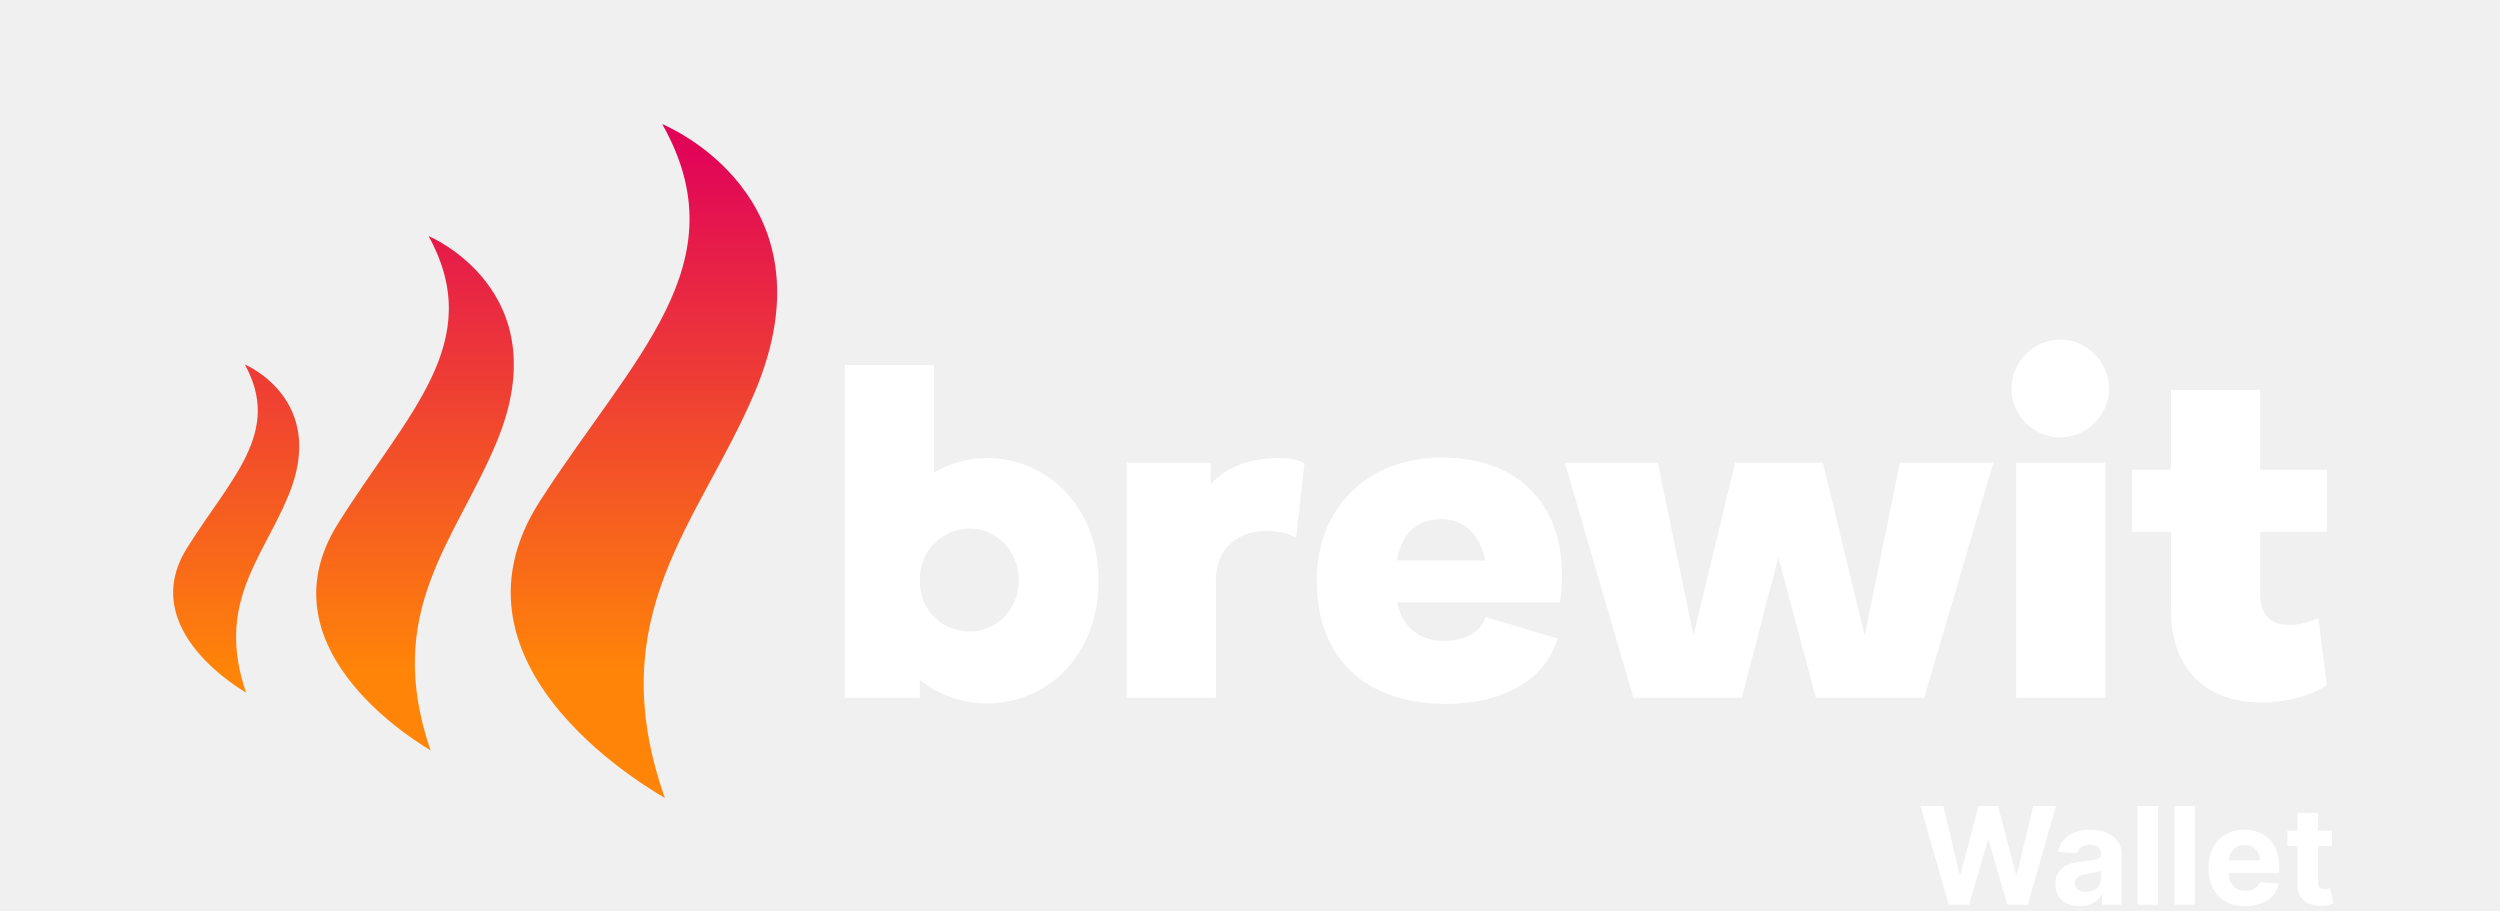
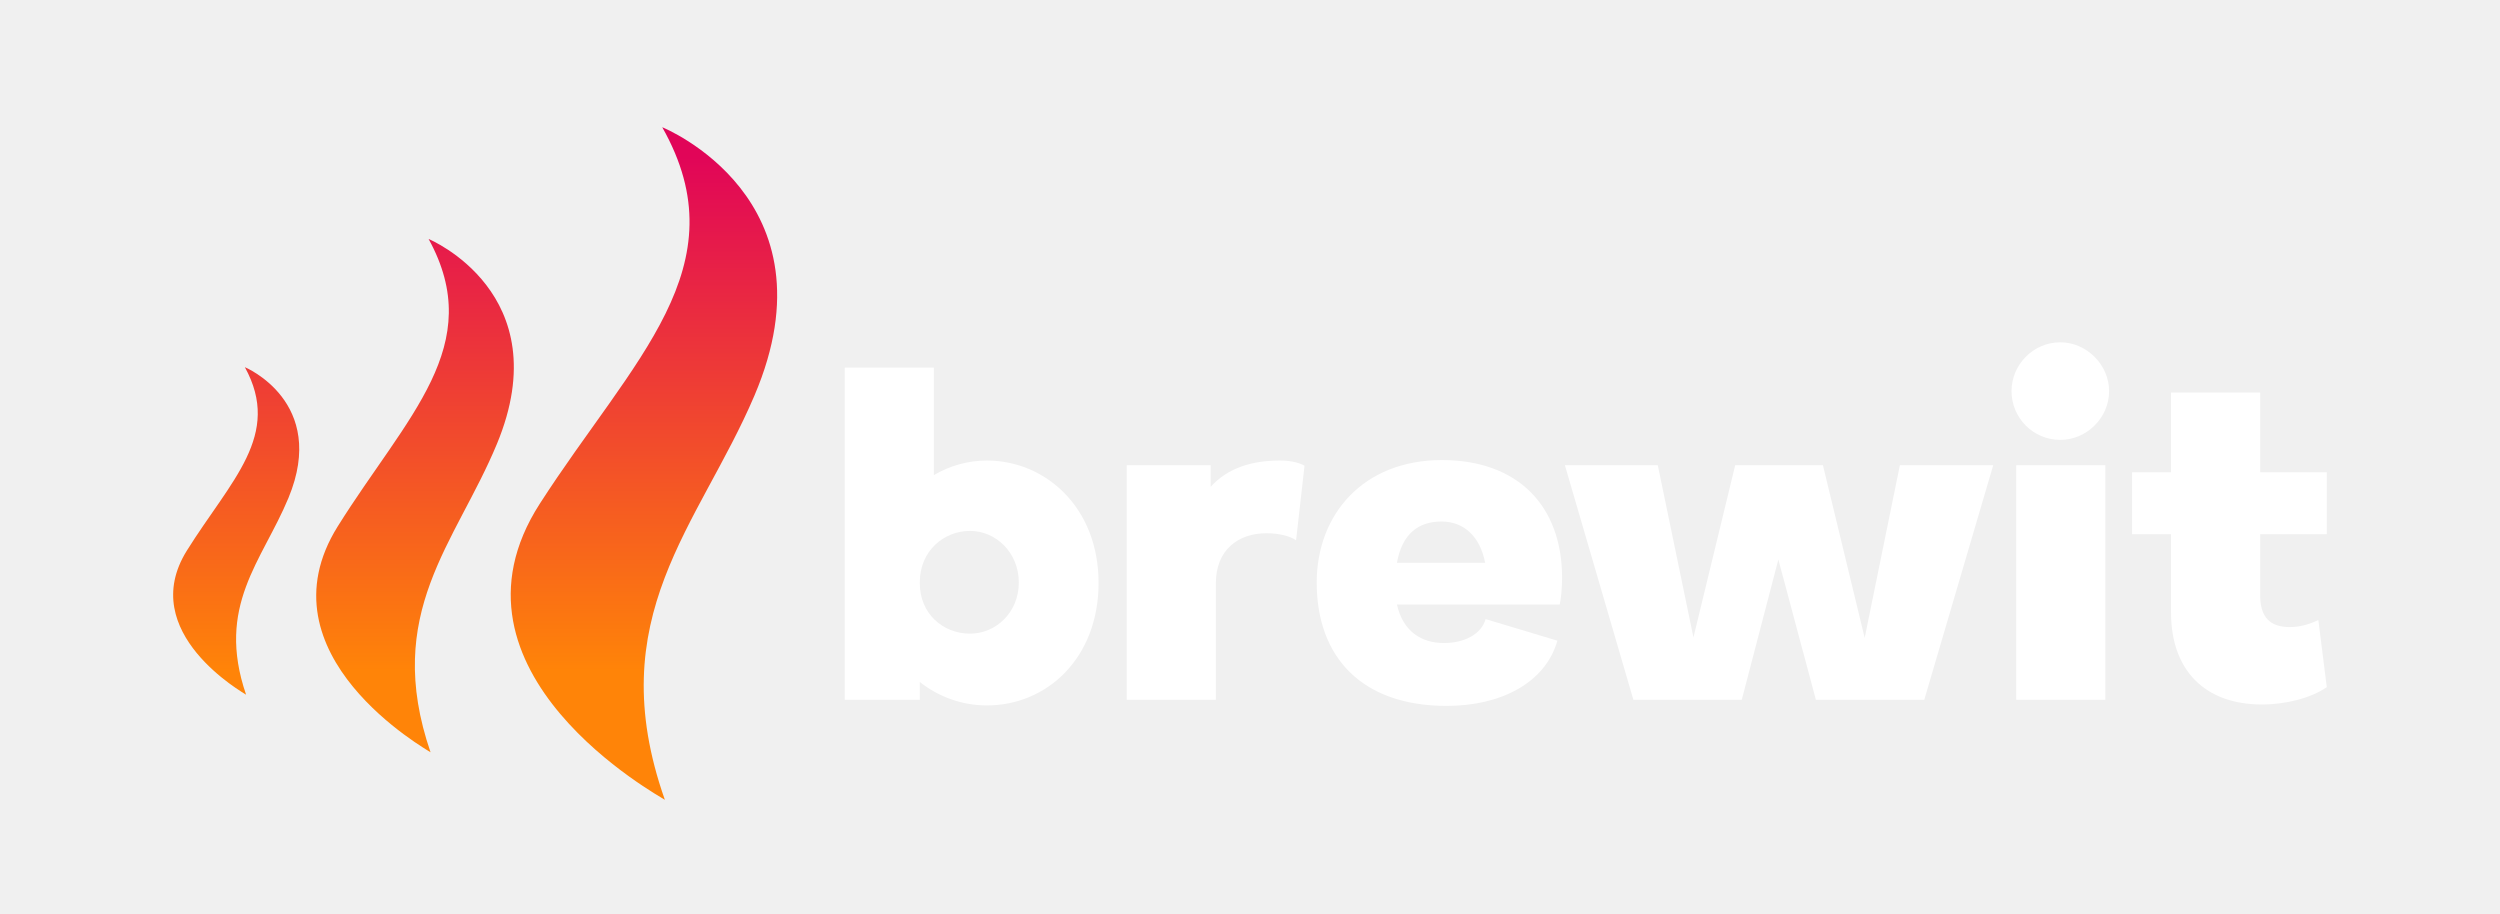
- <svg xmlns="http://www.w3.org/2000/svg" width="829" height="302" viewBox="0 0 829 302" fill="none">
-   <g clip-path="url(#clip0_6033_1277)">
-     <mask id="mask0_6033_1277" style="mask-type:luminance" maskUnits="userSpaceOnUse" x="0" y="0" width="829" height="302">
-       <path d="M0 2.33496e-05H829V302H0V2.33496e-05Z" fill="white" />
-     </mask>
-     <g mask="url(#mask0_6033_1277)">
-       <path d="M321.658 209.406C330.214 209.406 337.838 202.392 337.838 192.416C337.838 182.44 330.214 175.27 321.658 175.27C312.946 175.27 305.012 181.973 305.012 192.26V192.727C305.012 202.703 312.635 209.406 321.658 209.406ZM309.679 121.026V156.721C314.968 153.603 321.036 151.889 327.258 151.889C346.394 151.889 364.285 167.165 364.285 192.571C364.285 217.512 347.172 233.254 327.258 233.254C318.858 233.254 311.08 230.292 305.012 225.46V231.383H280.12V121.026H309.679Z" fill="white" />
-     </g>
-     <mask id="mask1_6033_1277" style="mask-type:luminance" maskUnits="userSpaceOnUse" x="0" y="0" width="829" height="302">
-       <path d="M0 2.33496e-05H829V302H0V2.33496e-05Z" fill="white" />
-     </mask>
-     <g mask="url(#mask1_6033_1277)">
-       <path d="M432.579 153.604L429.779 178.388C427.757 176.985 424.179 176.05 419.978 176.05C410.644 176.05 403.176 181.505 403.176 192.728V231.384H373.618V153.447H401.465V160.618C407.221 154.227 415.311 151.889 424.489 151.889C428.534 151.889 431.179 152.824 432.579 153.604Z" fill="white" />
-     </g>
-     <mask id="mask2_6033_1277" style="mask-type:luminance" maskUnits="userSpaceOnUse" x="0" y="0" width="829" height="302">
-       <path d="M0 -7.16799e-06H829V302H0V-7.16799e-06Z" fill="white" />
-     </mask>
-     <g mask="url(#mask2_6033_1277)">
-       <path d="M492.475 185.869C490.763 176.985 485.318 172.152 478.006 172.152C470.383 172.152 464.938 176.205 463.226 185.869H492.475ZM436.624 192.416C436.624 169.815 452.026 151.734 478.161 151.734C503.209 151.734 517.988 166.853 517.988 190.857C517.988 193.818 517.677 197.716 517.21 199.742H463.226C465.25 208.782 471.472 212.523 478.784 212.523C485.63 212.523 491.23 209.562 492.631 204.574L516.432 211.744C512.388 225.928 497.453 233.41 479.717 233.41C451.871 233.41 436.624 217.512 436.624 192.416Z" fill="white" />
-     </g>
-     <mask id="mask3_6033_1277" style="mask-type:luminance" maskUnits="userSpaceOnUse" x="0" y="0" width="829" height="302">
-       <path d="M0 -7.16799e-06H829V302H0V-7.16799e-06Z" fill="white" />
-     </mask>
-     <g mask="url(#mask3_6033_1277)">
-       <path d="M618.329 210.808L629.997 153.448H660.956L638.087 231.383H602.15L589.704 184.778L577.57 231.383H541.633L518.919 153.448H549.722L561.546 210.652L575.391 153.448H604.483L618.329 210.808Z" fill="white" />
-     </g>
-     <mask id="mask4_6033_1277" style="mask-type:luminance" maskUnits="userSpaceOnUse" x="0" y="0" width="829" height="302">
-       <path d="M0 -7.16799e-06H829V302H0V-7.16799e-06Z" fill="white" />
-     </mask>
-     <g mask="url(#mask4_6033_1277)">
-       <path d="M668.578 153.448H698.136V231.383H668.578V153.448ZM667.022 128.82C667.022 120.092 674.178 112.61 683.201 112.61C691.913 112.61 699.38 120.092 699.38 128.82C699.38 137.705 691.913 145.031 683.201 145.031C674.178 145.031 667.022 137.705 667.022 128.82Z" fill="white" />
-     </g>
-     <mask id="mask5_6033_1277" style="mask-type:luminance" maskUnits="userSpaceOnUse" x="0" y="0" width="829" height="302">
-       <path d="M0 -7.16799e-06H829V302H0V-7.16799e-06Z" fill="white" />
-     </mask>
-     <g mask="url(#mask5_6033_1277)">
-       <path d="M759.274 207.224C763.474 207.224 766.742 205.821 768.763 204.886L771.564 227.175C766.43 230.76 758.029 232.942 750.095 232.942C730.96 232.942 719.914 221.408 719.914 202.392V176.361H707.001V155.786H719.914V129.288H749.472V155.786H771.564V176.361H749.472V196.624C749.472 203.95 752.739 207.224 759.274 207.224Z" fill="white" />
-     </g>
-     <path d="M179.005 166.226C142.949 222.333 219.461 263.772 220.47 264.622C199.083 203.835 231.731 173.62 250.151 130.366C278.085 64.768 219.598 41.154 219.598 41.154C245.786 87.509 209.853 118.224 179.005 166.226ZM112.015 173.732C85.272 216.553 142.019 248.18 142.768 248.829C126.906 202.435 151.121 179.375 164.781 146.364C185.5 96.299 142.121 78.275 142.121 78.275C161.545 113.654 134.894 137.096 112.015 173.732ZM61.985 181.779C44.922 209.102 81.129 229.28 81.607 229.695C71.487 200.094 86.937 185.381 95.653 164.318C108.872 132.374 81.194 120.874 81.194 120.874C93.588 143.447 76.583 158.405 61.985 181.779Z" fill="url(#paint0_linear_6033_1277)" />
-     <path d="M646.211 300L636.847 267.273H644.406L649.823 290.012H650.094L656.071 267.273H662.543L668.504 290.06H668.791L674.208 267.273H681.767L672.403 300H665.659L659.427 278.603H659.171L652.955 300H646.211ZM689.705 300.463C688.139 300.463 686.744 300.192 685.518 299.648C684.293 299.094 683.324 298.279 682.61 297.203C681.907 296.117 681.555 294.764 681.555 293.145C681.555 291.781 681.806 290.636 682.306 289.709C682.807 288.782 683.489 288.036 684.352 287.472C685.215 286.907 686.195 286.481 687.292 286.193C688.4 285.906 689.561 285.703 690.776 285.586C692.203 285.437 693.354 285.298 694.228 285.17C695.101 285.032 695.735 284.83 696.129 284.563C696.523 284.297 696.72 283.903 696.72 283.381V283.285C696.72 282.273 696.401 281.49 695.762 280.936C695.133 280.382 694.238 280.105 693.077 280.105C691.852 280.105 690.877 280.376 690.153 280.92C689.428 281.452 688.949 282.124 688.714 282.933L682.418 282.422C682.738 280.93 683.366 279.641 684.304 278.555C685.241 277.457 686.451 276.616 687.931 276.03C689.423 275.433 691.149 275.135 693.109 275.135C694.473 275.135 695.778 275.295 697.024 275.614C698.281 275.934 699.394 276.429 700.364 277.1C701.344 277.772 702.116 278.635 702.681 279.689C703.246 280.733 703.528 281.985 703.528 283.445V300H697.072V296.596H696.88C696.486 297.363 695.959 298.04 695.298 298.626C694.638 299.201 693.844 299.654 692.917 299.984C691.99 300.304 690.92 300.463 689.705 300.463ZM691.655 295.765C692.656 295.765 693.54 295.568 694.307 295.174C695.074 294.769 695.676 294.226 696.113 293.544C696.55 292.862 696.768 292.09 696.768 291.227V288.622C696.555 288.761 696.262 288.888 695.889 289.006C695.527 289.112 695.117 289.213 694.659 289.309C694.201 289.395 693.743 289.474 693.285 289.549C692.827 289.613 692.411 289.672 692.038 289.725C691.239 289.842 690.541 290.028 689.945 290.284C689.348 290.54 688.885 290.886 688.555 291.323C688.224 291.749 688.059 292.282 688.059 292.921C688.059 293.848 688.395 294.556 689.066 295.046C689.748 295.526 690.611 295.765 691.655 295.765ZM715.617 267.273V300H708.809V267.273H715.617ZM727.878 267.273V300H721.07V267.273H727.878ZM744.517 300.479C741.992 300.479 739.819 299.968 737.997 298.945C736.186 297.912 734.79 296.452 733.81 294.567C732.83 292.67 732.34 290.428 732.34 287.839C732.34 285.314 732.83 283.098 733.81 281.191C734.79 279.284 736.17 277.798 737.949 276.733C739.739 275.668 741.838 275.135 744.245 275.135C745.865 275.135 747.372 275.396 748.768 275.918C750.174 276.429 751.399 277.202 752.443 278.235C753.498 279.268 754.318 280.568 754.904 282.134C755.49 283.69 755.783 285.511 755.783 287.599V289.469H735.057V285.25H749.375C749.375 284.27 749.162 283.402 748.736 282.646C748.31 281.889 747.718 281.298 746.962 280.872C746.216 280.435 745.348 280.217 744.357 280.217C743.324 280.217 742.408 280.456 741.609 280.936C740.82 281.404 740.202 282.038 739.755 282.837C739.307 283.626 739.078 284.505 739.068 285.474V289.485C739.068 290.7 739.291 291.749 739.739 292.633C740.197 293.517 740.842 294.199 741.672 294.679C742.503 295.158 743.489 295.398 744.629 295.398C745.385 295.398 746.078 295.291 746.706 295.078C747.335 294.865 747.873 294.545 748.32 294.119C748.768 293.693 749.109 293.171 749.343 292.553L755.639 292.969C755.32 294.482 754.664 295.803 753.674 296.932C752.693 298.05 751.426 298.924 749.87 299.553C748.326 300.17 746.541 300.479 744.517 300.479ZM773.281 275.455V280.568H758.5V275.455H773.281ZM761.855 269.574H768.663V292.457C768.663 293.086 768.759 293.576 768.951 293.928C769.142 294.268 769.409 294.508 769.75 294.647C770.101 294.785 770.506 294.854 770.964 294.854C771.284 294.854 771.603 294.828 771.923 294.775C772.242 294.711 772.487 294.663 772.658 294.631L773.729 299.696C773.388 299.803 772.908 299.925 772.29 300.064C771.672 300.213 770.921 300.304 770.037 300.336C768.397 300.4 766.958 300.181 765.723 299.68C764.497 299.18 763.544 298.402 762.862 297.347C762.18 296.293 761.845 294.961 761.855 293.352V269.574Z" fill="white" />
+ <svg xmlns="http://www.w3.org/2000/svg" width="651" height="238" viewBox="0 0 651 238" fill="none">
+   <mask id="mask0_6040_4" style="mask-type:luminance" maskUnits="userSpaceOnUse" x="0" y="0" width="651" height="238">
+     <path d="M0 0.875H651V237.575H0V0.875Z" fill="white" />
+   </mask>
+   <g mask="url(#mask0_6040_4)">
+     <path d="M252.593 165.002C259.312 165.002 265.299 159.504 265.299 151.686C265.299 143.867 259.312 138.247 252.593 138.247C245.751 138.247 239.521 143.501 239.521 151.563V151.93C239.521 159.748 245.507 165.002 252.593 165.002ZM243.186 95.732V123.709C247.34 121.265 252.104 119.922 256.991 119.922C272.017 119.922 286.067 131.895 286.067 151.807C286.067 171.355 272.628 183.693 256.991 183.693C250.394 183.693 244.286 181.372 239.521 177.585V182.227H219.974V95.732H243.186Z" fill="white" />
  </g>
+   <mask id="mask1_6040_4" style="mask-type:luminance" maskUnits="userSpaceOnUse" x="0" y="0" width="651" height="238">
+     <path d="M0 0.875H651V237.575H0V0.875Z" fill="white" />
+   </mask>
+   <g mask="url(#mask1_6040_4)">
+     <path d="M339.698 121.266L337.499 140.691C335.91 139.591 333.101 138.858 329.802 138.858C322.472 138.858 316.608 143.134 316.608 151.93V182.227H293.396V121.143H315.264V126.763C319.784 121.754 326.137 119.922 333.344 119.922C336.521 119.922 338.598 120.655 339.698 121.266Z" fill="white" />
+   </g>
+   <mask id="mask2_6040_4" style="mask-type:luminance" maskUnits="userSpaceOnUse" x="0" y="0" width="651" height="238">
+     <path d="M0 0.875H651V237.575H0V0.875Z" fill="white" />
+   </mask>
+   <g mask="url(#mask2_6040_4)">
+     <path d="M386.732 146.554C385.388 139.591 381.113 135.804 375.37 135.804C369.384 135.804 365.108 138.98 363.764 146.554H386.732ZM342.874 151.686C342.874 133.971 354.968 119.8 375.492 119.8C395.161 119.8 406.767 131.65 406.767 150.464C406.767 152.785 406.523 155.839 406.157 157.428H363.764C365.353 164.513 370.239 167.445 375.981 167.445C381.357 167.445 385.755 165.124 386.855 161.215L405.546 166.834C402.37 177.951 390.641 183.816 376.714 183.816C354.847 183.816 342.874 171.355 342.874 151.686Z" fill="white" />
+   </g>
+   <mask id="mask3_6040_4" style="mask-type:luminance" maskUnits="userSpaceOnUse" x="0" y="0" width="651" height="238">
+     <path d="M0 0.875H651V237.575H0V0.875Z" fill="white" />
+   </mask>
+   <g mask="url(#mask3_6040_4)">
+     <path d="M485.564 166.101L494.727 121.144H519.038L501.079 182.227H472.858L463.085 145.7L453.556 182.227H425.335L407.499 121.144H431.688L440.973 165.979L451.845 121.144H474.691L485.564 166.101Z" fill="white" />
+   </g>
+   <mask id="mask4_6040_4" style="mask-type:luminance" maskUnits="userSpaceOnUse" x="0" y="0" width="651" height="238">
+     <path d="M0 0.875H651V237.575H0V0.875Z" fill="white" />
+   </mask>
+   <g mask="url(#mask4_6040_4)">
+     <path d="M525.023 121.143H548.235V182.227H525.023V121.143ZM523.801 101.841C523.801 95 529.421 89.136 536.507 89.136C543.348 89.136 549.212 95 549.212 101.841C549.212 108.805 543.348 114.546 536.507 114.546C529.421 114.546 523.801 108.805 523.801 101.841Z" fill="white" />
+   </g>
+   <mask id="mask5_6040_4" style="mask-type:luminance" maskUnits="userSpaceOnUse" x="0" y="0" width="651" height="238">
+     <path d="M0 0.875H651V237.575H0V0.875Z" fill="white" />
+   </mask>
+   <g mask="url(#mask5_6040_4)">
+     <path d="M596.245 163.292C599.544 163.292 602.11 162.192 603.697 161.459L605.896 178.929C601.865 181.739 595.267 183.448 589.037 183.448C574.01 183.448 565.337 174.409 565.337 159.504V139.102H555.197V122.976H565.337V102.208H588.548V122.976H605.896V139.102H588.548V154.984C588.548 160.726 591.114 163.292 596.245 163.292Z" fill="white" />
+   </g>
+   <path d="M140.57 131.158C112.255 175.134 172.339 207.612 173.132 208.278C156.336 160.635 181.974 136.954 196.439 103.053C218.376 51.639 172.446 33.13 172.446 33.13C193.012 69.462 164.794 93.536 140.57 131.158ZM87.963 137.042C66.963 170.604 111.525 195.392 112.114 195.9C99.657 159.538 118.672 141.464 129.4 115.591C145.67 76.352 111.606 62.225 111.606 62.225C126.859 89.954 105.93 108.328 87.963 137.042ZM48.676 143.349C35.276 164.763 63.709 180.579 64.085 180.904C56.137 157.704 68.27 146.172 75.115 129.663C85.496 104.627 63.761 95.613 63.761 95.613C73.493 113.305 60.139 125.029 48.676 143.349Z" fill="url(#paint0_linear_6040_4)" />
  <defs>
-     <linearGradient id="paint0_linear_6033_1277" x1="157.563" y1="51.011" x2="157.563" y2="221.954" gradientUnits="userSpaceOnUse">
+     <linearGradient id="paint0_linear_6040_4" x1="123.732" y1="40.856" x2="123.732" y2="174.836" gradientUnits="userSpaceOnUse">
      <stop stop-color="#E10558" />
      <stop offset="1" stop-color="#FF8408" />
    </linearGradient>
-     <clipPath id="clip0_6033_1277">
-       <rect width="829" height="302" fill="white" />
-     </clipPath>
  </defs>
</svg>
